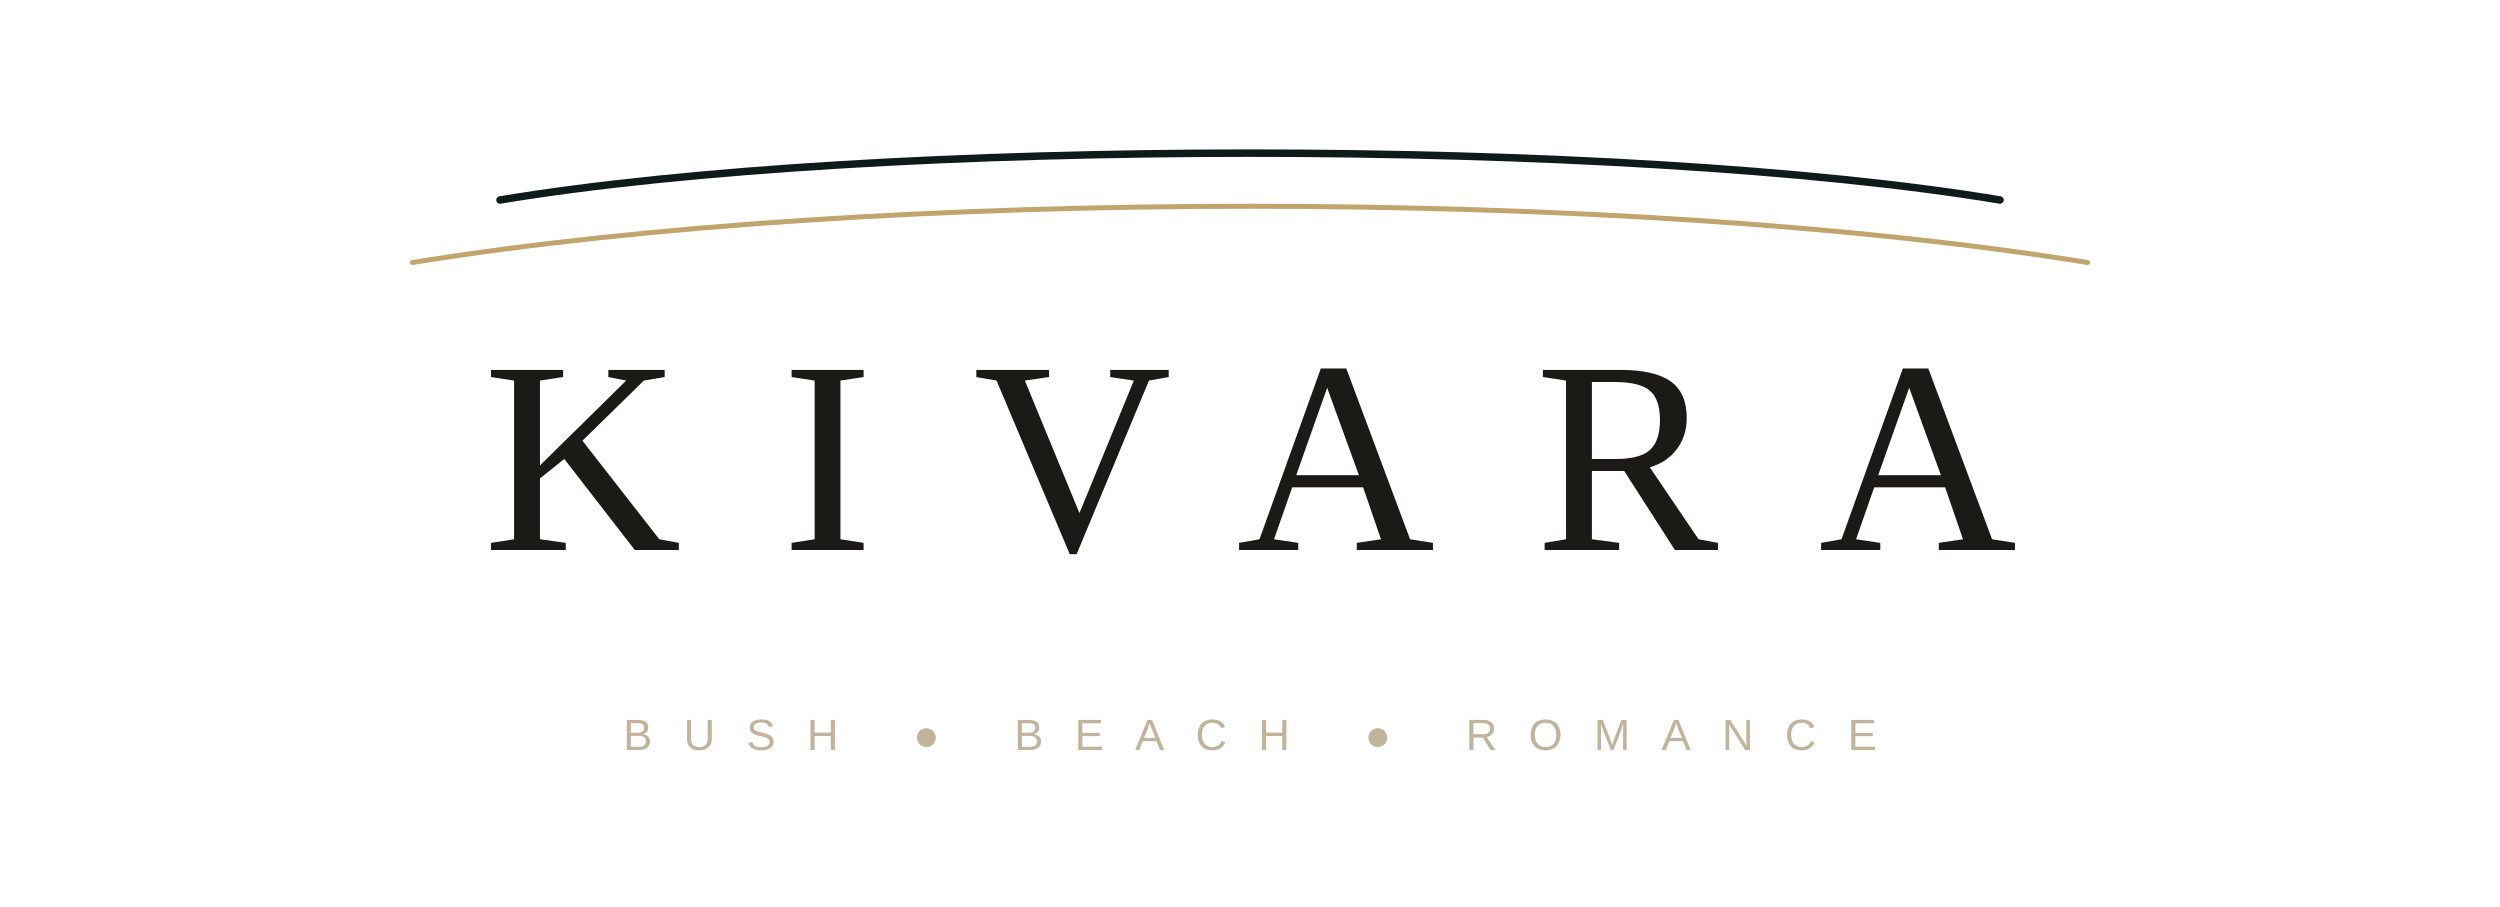
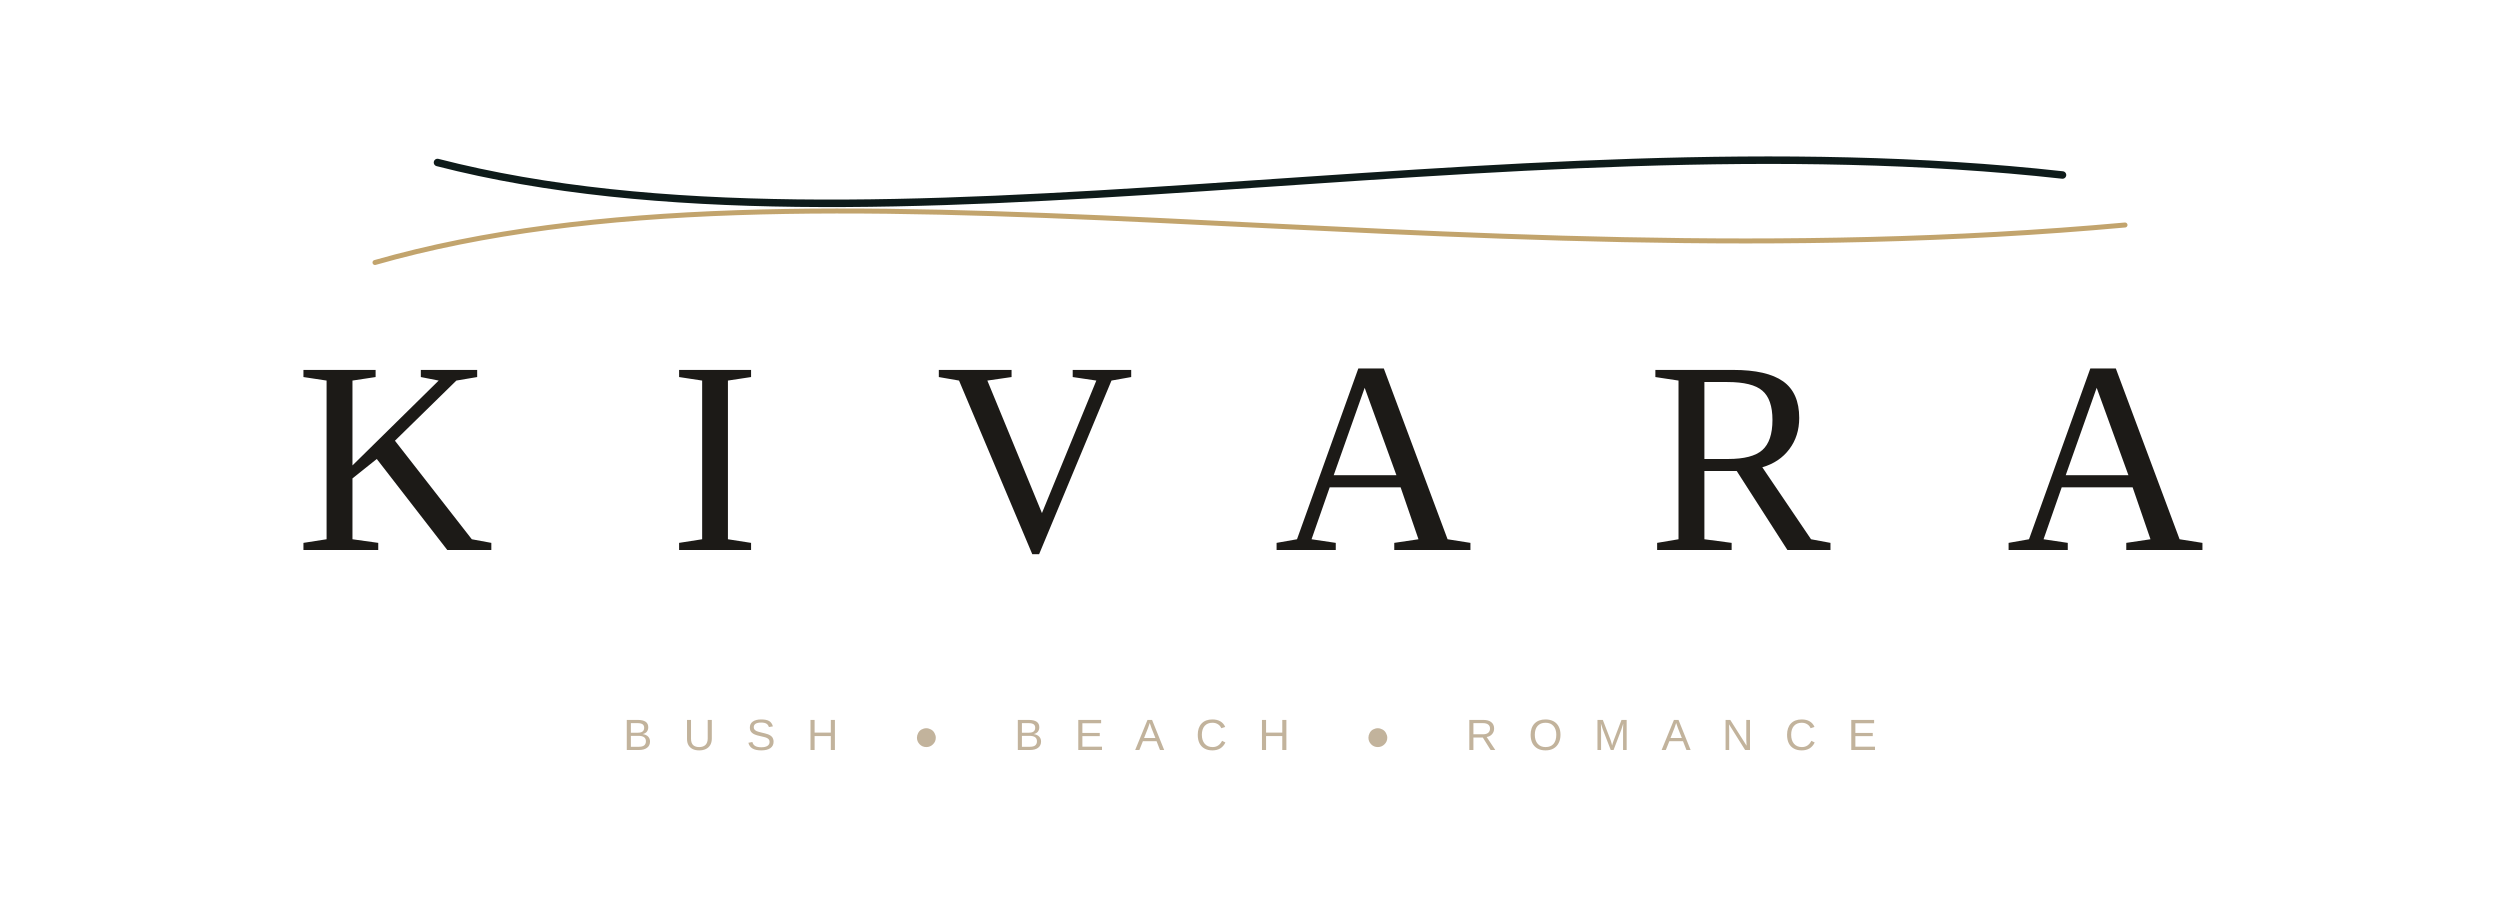
<svg xmlns="http://www.w3.org/2000/svg" viewBox="0 0 400 145" fill="none">
-   <path d="M 80,32 C 140,22 260,22 320,32" stroke="#0E1B1A" stroke-width="1.2" fill="none" stroke-linecap="round" />
-   <path d="M 66,42 C 140,30 260,30 334,42" stroke="#C2A46D" stroke-width="0.8" fill="none" stroke-linecap="round" />
-   <text x="200" y="88" text-anchor="middle" font-family="'Trajan Pro','Times New Roman',Georgia,serif" font-size="44" font-weight="400" fill="#1C1A17" style="letter-spacing:16px">KIVARA</text>
+   <path d="M 70,26 C 140,44 240,18 330,28" stroke="#0E1B1A" stroke-width="1.2" fill="none" stroke-linecap="round" />
+   <path d="M 60,42 C 130,22 230,46 340,36" stroke="#C2A46D" stroke-width="0.8" fill="none" stroke-linecap="round" />
+   <text x="200" y="88" text-anchor="middle" font-family="'Trajan Pro','Times New Roman',Georgia,serif" font-size="44" font-weight="400" fill="#1C1A17" style="letter-spacing:28px">KIVARA</text>
  <text x="200" y="120" text-anchor="middle" font-family="'Montserrat','Helvetica Neue',Arial,sans-serif" font-size="7" font-weight="300" fill="#C2B39C" style="letter-spacing:5px">BUSH ● BEACH ● ROMANCE</text>
</svg>
